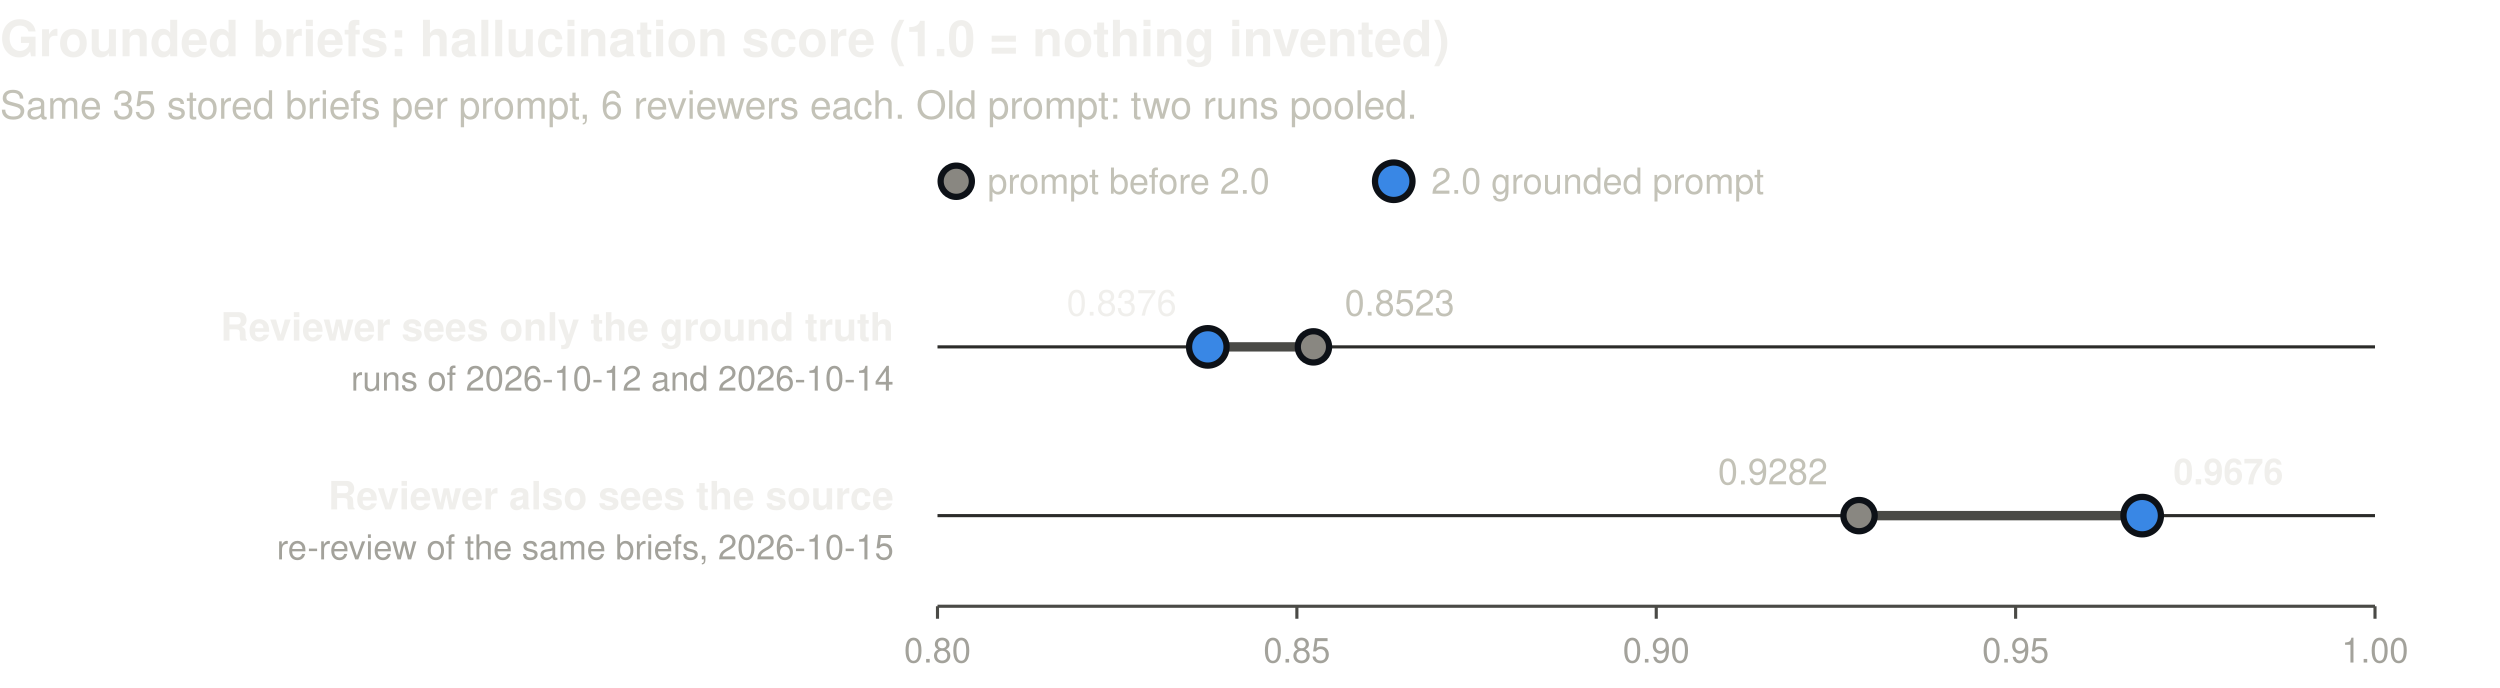
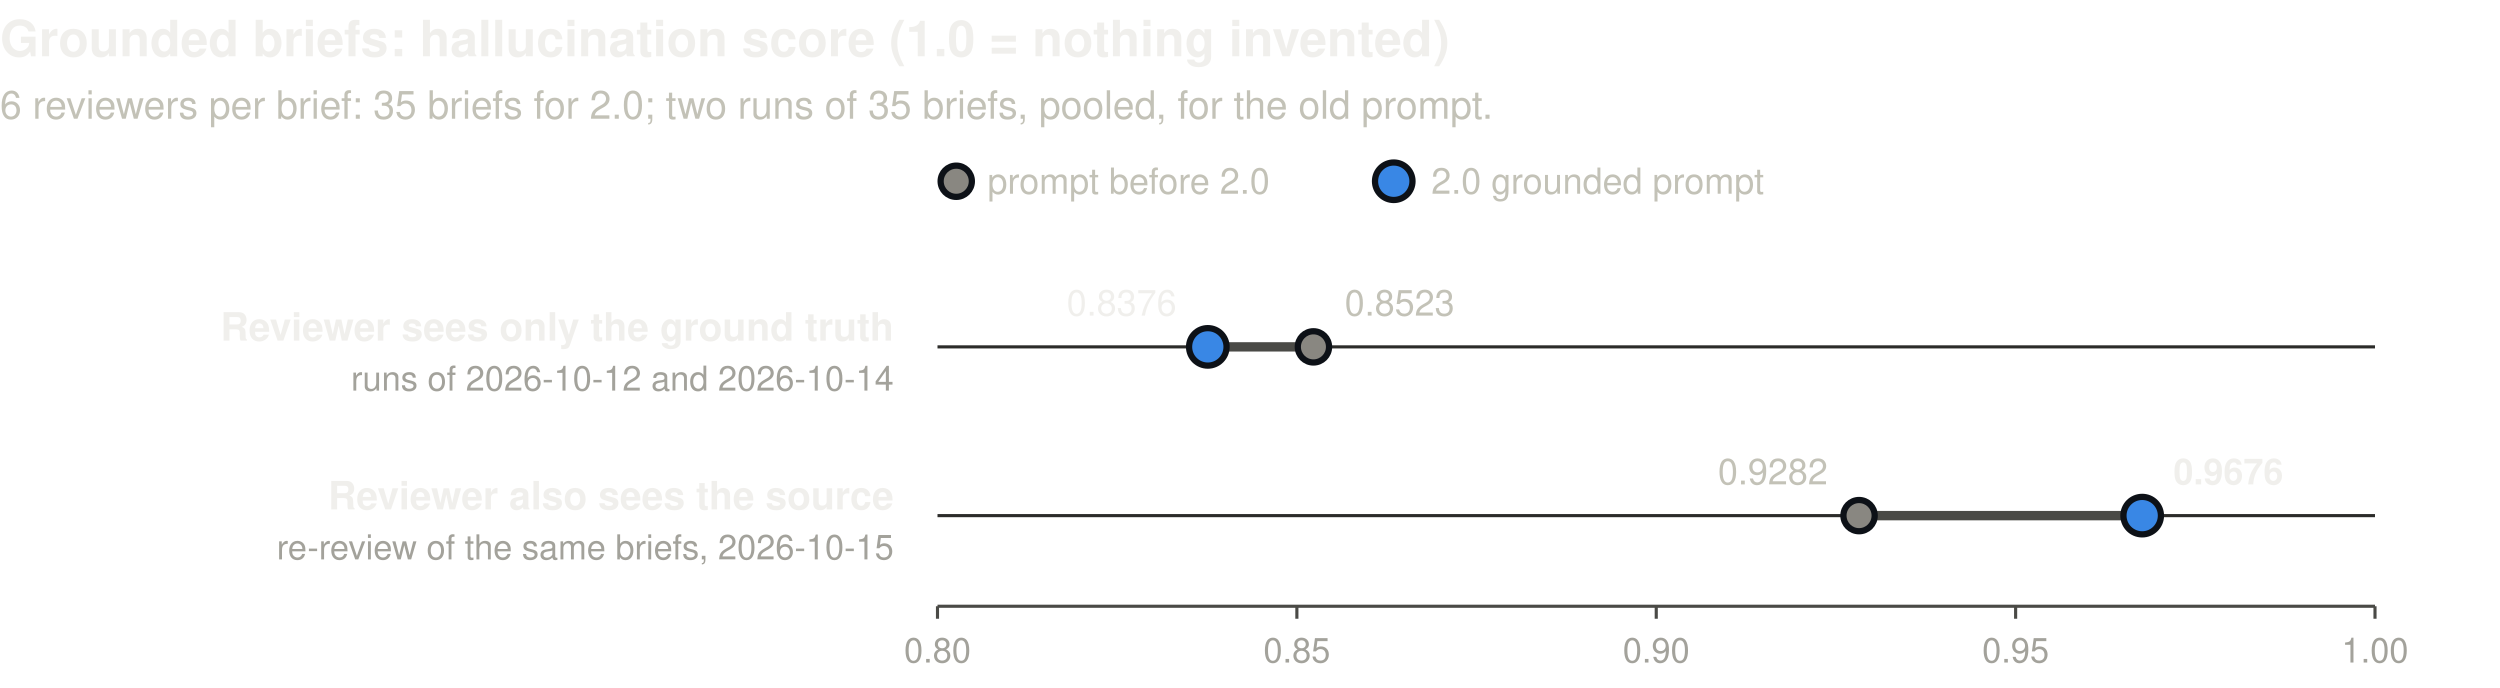
<svg xmlns="http://www.w3.org/2000/svg" width="800" height="220" viewBox="0 0 800 220" role="img" aria-labelledby="t d" font-family="system-ui, -apple-system, 'Segoe UI', Helvetica, Arial, sans-serif">
  <text x="0.0" y="18.0" font-size="16" fill="#f0efec" text-anchor="start" font-weight="600">Grounded briefs: hallucination score (1.0 = nothing invented)</text>
-   <text x="0.0" y="38.0" font-size="12.5" fill="#c3c2b7" text-anchor="start" font-weight="400">Same 35 stored briefs per prompt, 6 reviewers each. Old prompt: two runs pooled.</text>
+   <text x="0.0" y="38.0" font-size="12.5" fill="#c3c2b7" text-anchor="start" font-weight="400">6 reviewers per brief: 35 briefs for 2.0; two runs of 35 briefs, pooled, for the old prompt.</text>
  <circle cx="306" cy="58" r="5" fill="#898781" stroke="#0d1117" stroke-width="2" />
  <text x="316.0" y="62.0" font-size="11.5" fill="#c3c2b7" text-anchor="start" font-weight="400">prompt before 2.0</text>
  <circle cx="446" cy="58" r="6" fill="#3987e5" stroke="#0d1117" stroke-width="2" />
  <text x="458.0" y="62.0" font-size="11.5" fill="#c3c2b7" text-anchor="start" font-weight="400">2.0 grounded prompt</text>
  <text x="286.0" y="109.0" font-size="12.5" fill="#f0efec" text-anchor="end" font-weight="600">Reviewer sees only the ground truth</text>
  <text x="286.0" y="125.0" font-size="11" fill="#a3a29b" text-anchor="end" font-weight="400">runs of 2026-10-12 and 2026-10-14</text>
  <line x1="300" y1="111.0" x2="760" y2="111.0" stroke="#2c2c2a" stroke-width="1" />
  <line x1="420.3" y1="111.0" x2="386.5" y2="111.0" stroke="#4a4a46" stroke-width="3" stroke-linecap="round" />
  <circle cx="420.3" cy="111.0" r="5" fill="#898781" stroke="#0d1117" stroke-width="2" />
  <circle cx="386.5" cy="111.0" r="6" fill="#3987e5" stroke="#0d1117" stroke-width="2" />
  <text x="376.5" y="101.0" font-size="11.5" fill="#f0efec" text-anchor="end" font-weight="400" style="font-variant-numeric:tabular-nums">0.8376</text>
  <text x="430.3" y="101.0" font-size="11.5" fill="#c3c2b7" text-anchor="start" font-weight="400" style="font-variant-numeric:tabular-nums">0.8523</text>
  <text x="286.0" y="163.0" font-size="12.5" fill="#f0efec" text-anchor="end" font-weight="600">Reviewer also sees the source</text>
  <text x="286.0" y="179.0" font-size="11" fill="#a3a29b" text-anchor="end" font-weight="400">re-review of the same briefs, 2026-10-15</text>
  <line x1="300" y1="165.0" x2="760" y2="165.0" stroke="#2c2c2a" stroke-width="1" />
  <line x1="594.9" y1="165.0" x2="685.5" y2="165.0" stroke="#4a4a46" stroke-width="3" stroke-linecap="round" />
  <circle cx="594.9" cy="165.0" r="5" fill="#898781" stroke="#0d1117" stroke-width="2" />
  <circle cx="685.5" cy="165.0" r="6" fill="#3987e5" stroke="#0d1117" stroke-width="2" />
  <text x="584.9" y="155.0" font-size="11.5" fill="#c3c2b7" text-anchor="end" font-weight="400" style="font-variant-numeric:tabular-nums">0.9282</text>
  <text x="695.5" y="155.0" font-size="11.5" fill="#f0efec" text-anchor="start" font-weight="600" style="font-variant-numeric:tabular-nums">0.9676</text>
  <line x1="300" y1="194.0" x2="760" y2="194.0" stroke="#4a4a46" stroke-width="1" />
  <line x1="300.0" y1="194.0" x2="300.0" y2="198.0" stroke="#4a4a46" stroke-width="1" />
  <text x="300.0" y="212.0" font-size="11" fill="#a3a29b" text-anchor="middle" font-weight="400" style="font-variant-numeric:tabular-nums">0.80</text>
  <line x1="415.0" y1="194.0" x2="415.0" y2="198.0" stroke="#4a4a46" stroke-width="1" />
  <text x="415.0" y="212.0" font-size="11" fill="#a3a29b" text-anchor="middle" font-weight="400" style="font-variant-numeric:tabular-nums">0.85</text>
  <line x1="530.0" y1="194.0" x2="530.0" y2="198.0" stroke="#4a4a46" stroke-width="1" />
  <text x="530.0" y="212.0" font-size="11" fill="#a3a29b" text-anchor="middle" font-weight="400" style="font-variant-numeric:tabular-nums">0.90</text>
  <line x1="645.0" y1="194.0" x2="645.0" y2="198.0" stroke="#4a4a46" stroke-width="1" />
  <text x="645.0" y="212.0" font-size="11" fill="#a3a29b" text-anchor="middle" font-weight="400" style="font-variant-numeric:tabular-nums">0.95</text>
  <line x1="760.0" y1="194.0" x2="760.0" y2="198.0" stroke="#4a4a46" stroke-width="1" />
  <text x="760.0" y="212.0" font-size="11" fill="#a3a29b" text-anchor="middle" font-weight="400" style="font-variant-numeric:tabular-nums">1.00</text>
</svg>
